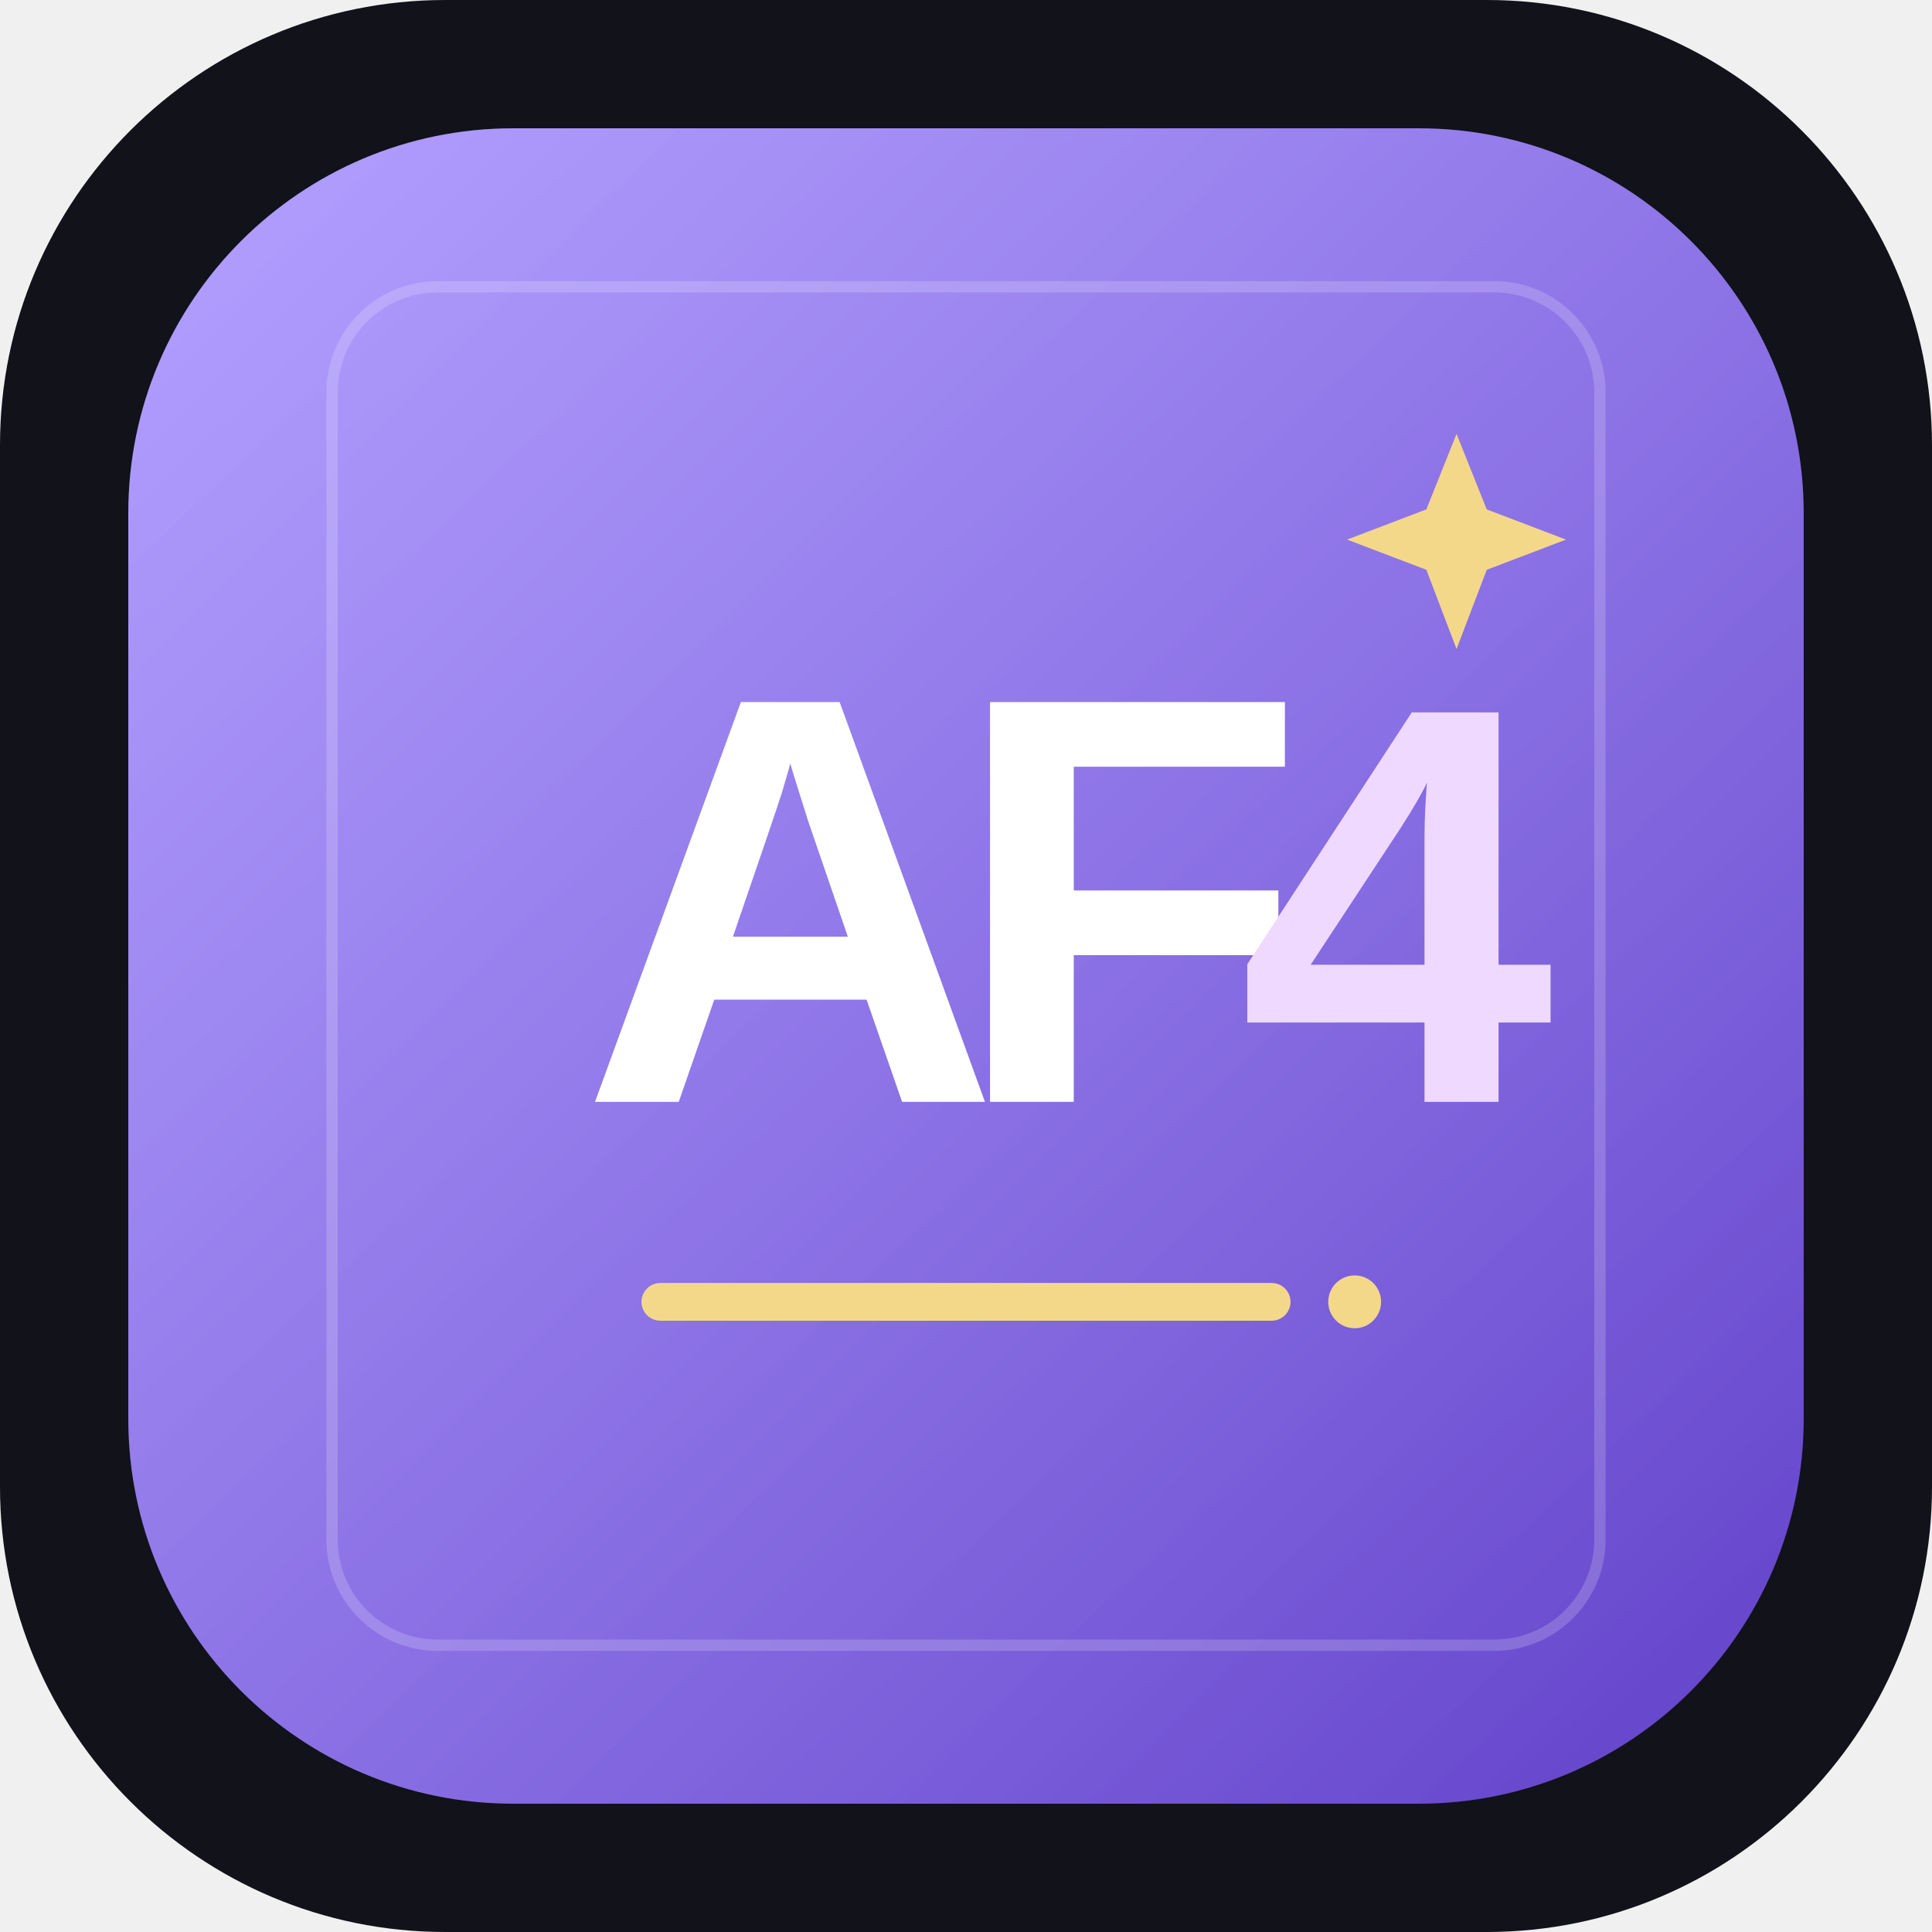
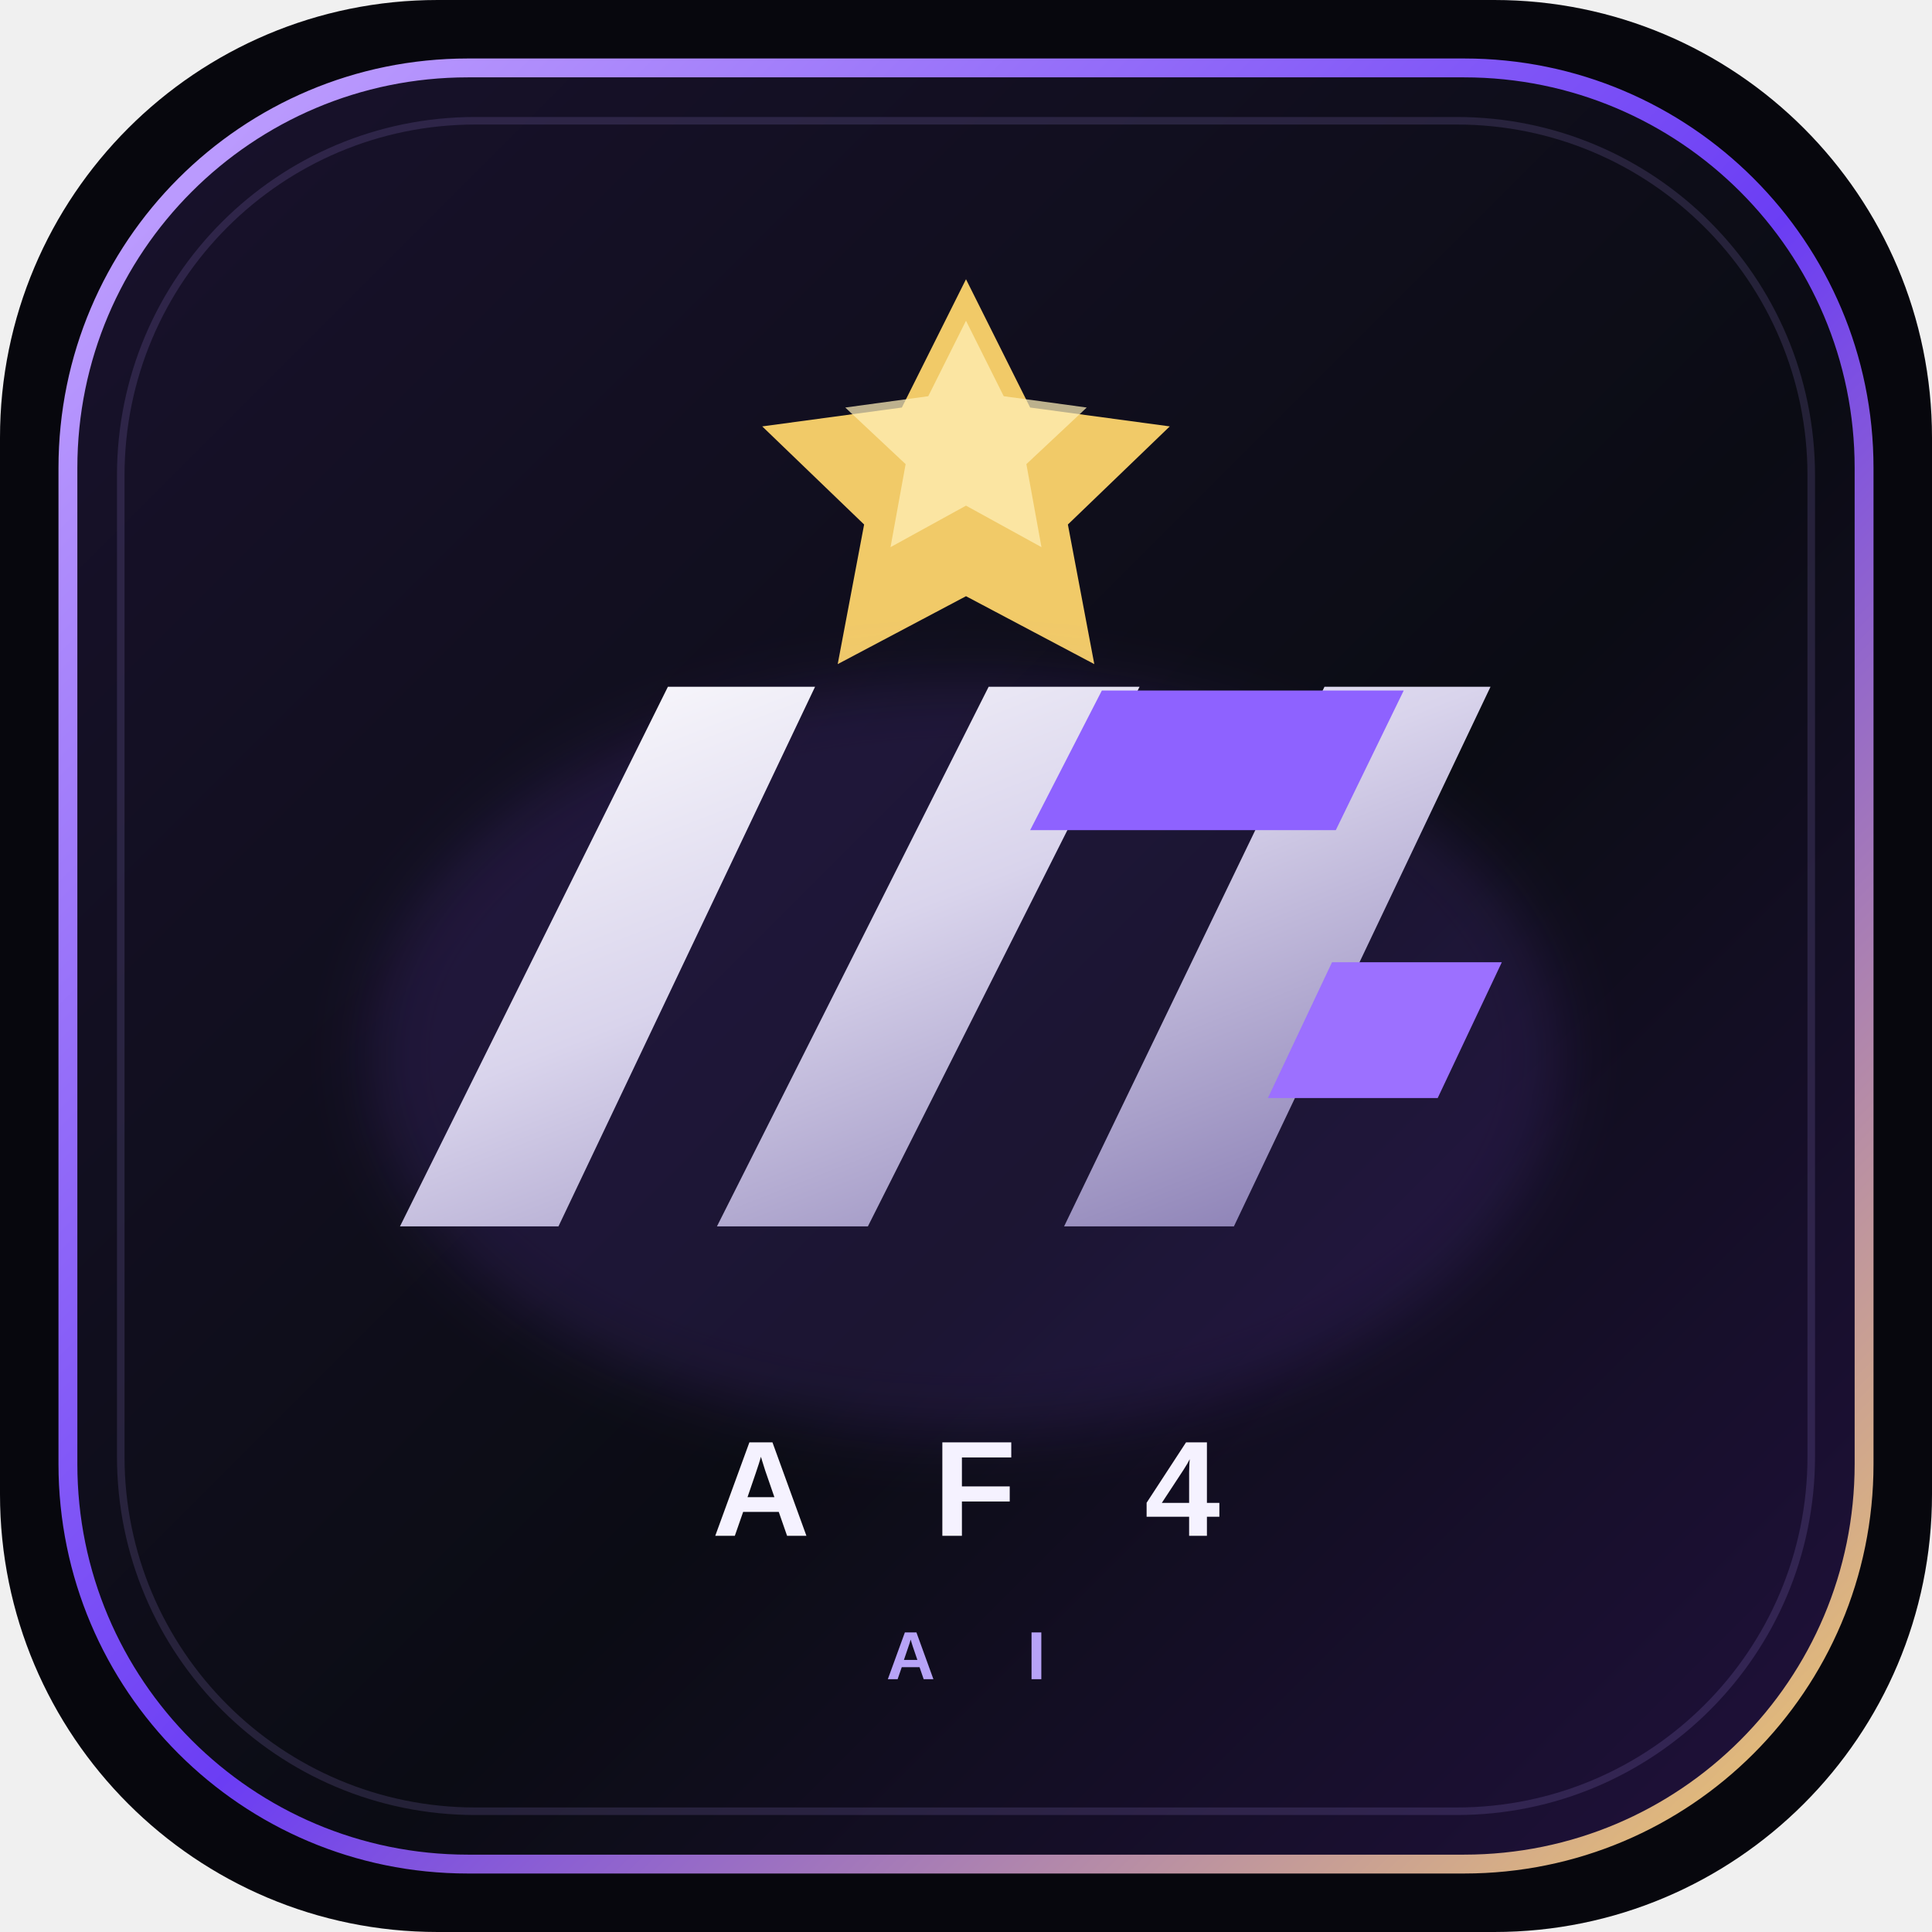
<svg xmlns="http://www.w3.org/2000/svg" viewBox="0 0 512 512">
  <defs>
    <linearGradient id="bg" x1="0" y1="0" x2="1" y2="1">
-       <stop stop-color="#a18aff" />
-       <stop offset="1" stop-color="#6242c9" />
+       <stop stop-color="#19122d" />
+       <stop offset=".58" stop-color="#0b0c14" />
+       <stop offset="1" stop-color="#21113e" />
    </linearGradient>
-     <linearGradient id="shine" x1="0" y1="0" x2="0.9" y2="1">
-       <stop stop-color="#fff" stop-opacity=".2" />
-       <stop offset="1" stop-color="#fff" stop-opacity="0" />
+     <linearGradient id="edge" x1="0" y1="0" x2="1" y2="1">
+       <stop stop-color="#c6a8ff" />
+       <stop offset=".52" stop-color="#6b3df4" />
+       <stop offset="1" stop-color="#f2cb69" />
    </linearGradient>
+     <linearGradient id="metal" x1="0" y1="0" x2="0.8" y2="1">
+       <stop stop-color="#fff" />
+       <stop offset=".48" stop-color="#d9d4ec" />
+       <stop offset="1" stop-color="#8e83b7" />
+     </linearGradient>
+     <filter id="glow" x="-40%" y="-40%" width="180%" height="180%">
+       <feGaussianBlur stdDeviation="8" />
+     </filter>
  </defs>
-   <rect width="512" height="512" rx="118" fill="#11121a" />
-   <rect x="34" y="34" width="444" height="444" rx="102" fill="url(#bg)" />
-   <rect x="34" y="34" width="444" height="444" rx="102" fill="url(#shine)" />
-   <rect x="88" y="76" width="336" height="360" rx="28" fill="none" stroke="#fff" stroke-opacity=".18" stroke-width="3" />
-   <text x="250" y="292" text-anchor="middle" font-family="Arial,sans-serif" font-size="154" font-weight="800" letter-spacing="-13" fill="#fff">AF</text>
-   <text x="370" y="292" text-anchor="middle" font-family="Arial,sans-serif" font-size="150" font-weight="800" fill="#f0d9ff">4</text>
-   <path d="M175 345H337" stroke="#f4d889" stroke-width="10" stroke-linecap="round" />
-   <circle cx="359" cy="345" r="7" fill="#f4d889" />
-   <path d="M386 115l8 20 21 8-21 8-8 21-8-21-21-8 21-8z" fill="#f4d889" />
+   <rect width="512" height="512" rx="116" fill="#07070d" />
+   <rect x="18" y="18" width="476" height="476" rx="106" fill="url(#bg)" stroke="url(#edge)" stroke-width="5" />
+   <rect x="32" y="32" width="448" height="448" rx="94" fill="none" stroke="#b89aff" stroke-opacity=".15" stroke-width="2" />
+   <path d="M256 74l17 34 37 5-27 26 7 37-34-18-34 18 7-37-27-26 37-5z" fill="#f1ca68" />
+   <path d="M256 85l10 20 22 3-16 15 4 22-20-11-20 11 4-22-16-15 22-3z" fill="#fff0b8" opacity=".72" />
+   <ellipse cx="256" cy="280" rx="158" ry="100" fill="#8d53ff" opacity=".13" filter="url(#glow)" />
+   <path d="M106 325l71-143h39l-68 143h-42zm84 0 72-143h40l-72 143h-40zm92 0 69-143h44l-68 143h-45z" fill="url(#metal)" />
+   <path d="M292 183h80l-18 37h-81z" fill="#8e62ff" />
+   <path d="M353 255l45 0-17 36h-45z" fill="#9c70ff" />
+   <path d="M143 351h226" stroke="url(#edge)" stroke-width="5" stroke-linecap="round" />
+   <text x="256" y="407" text-anchor="middle" font-family="Arial,sans-serif" font-size="36" font-weight="700" letter-spacing="12" fill="#f5f2ff">A F 4</text>
+   <text x="256" y="445" text-anchor="middle" font-family="Arial,sans-serif" font-size="18" font-weight="700" letter-spacing="10" fill="#b7a3f7">A I</text>
</svg>
